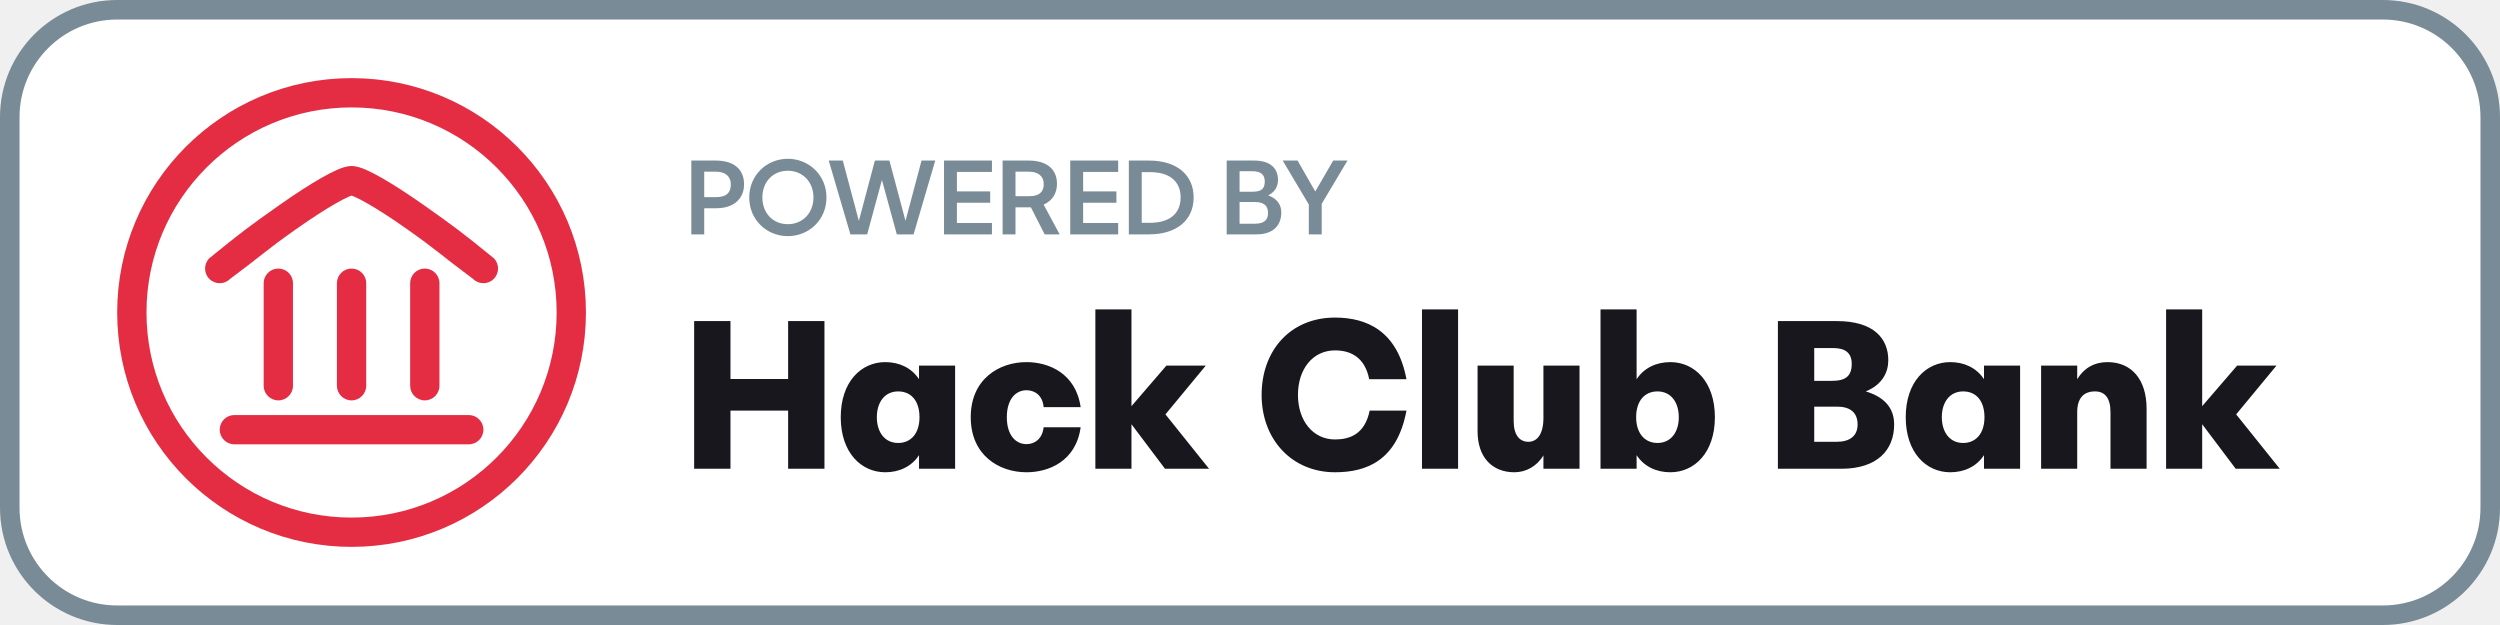
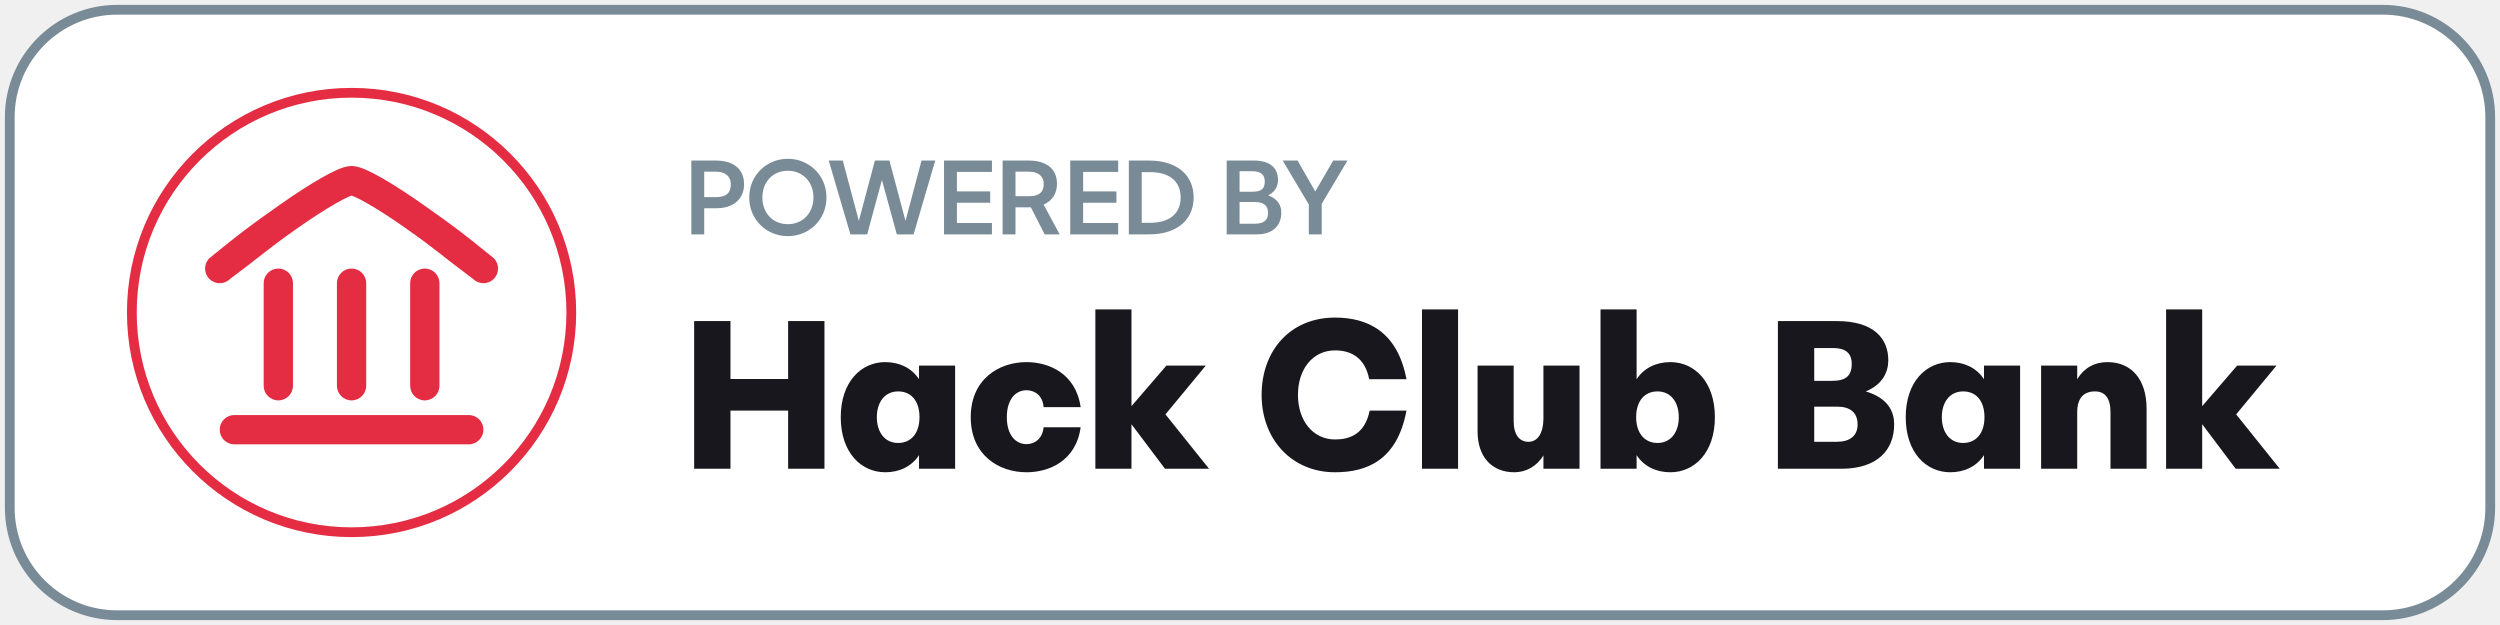
<svg xmlns="http://www.w3.org/2000/svg" width="256" height="64" viewBox="0 0 256 64" fill="none">
  <g clip-path="url(#clip0)">
-     <rect x="1" y="1" width="254" height="62" rx="11" fill="white" stroke="#798B96" stroke-width="2" />
+     <rect x="1" y="1" width="254" height="62" rx="11" fill="white" stroke="#798B96" strokeWidth="2" />
    <path d="M70.792 24H72.112V21.324H73.348C75.256 21.324 76.192 20.244 76.192 18.876C76.192 17.4 75.232 16.44 73.276 16.44H70.792V24ZM73.324 17.58C74.236 17.58 74.836 18.036 74.836 18.888C74.836 19.728 74.38 20.184 73.36 20.184H72.112V17.58H73.324ZM80.67 24.18C82.842 24.18 84.63 22.512 84.63 20.22C84.63 17.928 82.83 16.26 80.67 16.26C78.522 16.26 76.722 17.928 76.722 20.22C76.722 22.512 78.51 24.18 80.67 24.18ZM80.67 22.956C79.17 22.956 78.066 21.84 78.066 20.22C78.066 18.6 79.17 17.484 80.67 17.484C82.17 17.484 83.298 18.6 83.298 20.22C83.298 21.84 82.17 22.956 80.67 22.956ZM86.302 16.44H84.862L87.082 24H88.798L90.31 18.432L91.834 24H93.55L95.77 16.44H94.366L92.722 22.62L91.078 16.44H89.59L87.946 22.62L86.302 16.44ZM96.667 24H101.575V22.836H97.987V20.76H101.395V19.596H97.987V17.604H101.575V16.44H96.667V24ZM102.667 24H103.987V21.228H105.559L106.975 24H108.511L106.867 20.952C107.779 20.556 108.235 19.764 108.235 18.828C108.235 17.388 107.275 16.44 105.319 16.44H102.667V24ZM105.367 17.58C106.279 17.58 106.879 18.024 106.879 18.84C106.879 19.656 106.423 20.088 105.403 20.088H103.987V17.58H105.367ZM109.593 24H114.501V22.836H110.913V20.76H114.321V19.596H110.913V17.604H114.501V16.44H109.593V24ZM115.593 24H117.645C120.561 24 122.229 22.488 122.229 20.22C122.229 17.952 120.561 16.44 117.645 16.44H115.593V24ZM117.801 22.812H116.913V17.628H117.801C119.661 17.628 120.897 18.492 120.897 20.22C120.897 21.948 119.661 22.812 117.801 22.812ZM125.612 24H128.66C130.388 24 131.204 23.064 131.204 21.768C131.204 21.144 130.952 20.4 129.86 20.004C130.604 19.644 130.868 19.02 130.868 18.432C130.868 17.268 130.124 16.44 128.408 16.44H125.612V24ZM128.24 17.532C129.056 17.532 129.512 17.844 129.512 18.576C129.512 19.332 129.176 19.632 128.252 19.632H126.932V17.532H128.24ZM128.48 20.688C129.428 20.688 129.848 21.06 129.848 21.804C129.848 22.536 129.44 22.908 128.492 22.908H126.932V20.688H128.48ZM134.023 24H135.343V20.868L137.983 16.44H136.519L134.683 19.608L132.871 16.44H131.347L134.023 20.94V24Z" fill="#798B96" />
    <path d="M71.08 48H74.8V42.048H80.704V48H84.424V32.88H80.704V38.808H74.8V32.88H71.08V48ZM86.092 42.72C86.092 46.344 88.18 48.36 90.652 48.36C92.068 48.36 93.34 47.784 94.108 46.608V48H97.804V37.44H94.108V38.832C93.34 37.656 92.068 37.08 90.652 37.08C88.18 37.08 86.092 39.096 86.092 42.72ZM91.972 40.08C93.292 40.08 94.156 41.04 94.156 42.72C94.156 44.4 93.268 45.36 91.972 45.36C90.58 45.36 89.788 44.232 89.788 42.72C89.788 41.208 90.58 40.08 91.972 40.08ZM103.099 42.72C103.099 40.872 104.011 39.96 105.115 39.96C105.979 39.96 106.771 40.512 106.867 41.688H110.659C110.155 38.208 107.371 37.08 105.115 37.08C102.283 37.08 99.403 38.832 99.403 42.72C99.403 46.608 102.283 48.36 105.115 48.36C107.395 48.36 110.179 47.232 110.659 43.752H106.867C106.747 44.904 105.979 45.48 105.115 45.48C104.011 45.48 103.099 44.568 103.099 42.72ZM112.166 48H115.862V43.44L119.294 48H123.806L119.342 42.432L123.47 37.44H119.438L115.862 41.592V31.68H112.166V48ZM140.254 42.048C139.75 44.52 138.142 45 136.702 45C134.446 45 132.91 43.08 132.91 40.44C132.91 37.8 134.422 35.88 136.702 35.88C138.214 35.88 139.75 36.504 140.206 38.832H144.022C143.086 33.864 139.942 32.52 136.702 32.52C132.166 32.52 129.19 35.856 129.19 40.44C129.19 45.024 132.31 48.36 136.702 48.36C139.942 48.36 143.062 47.16 144.022 42.048H140.254ZM145.611 48H149.307V31.68H145.611V48ZM154.999 37.44H151.303V44.16C151.303 46.848 152.815 48.36 155.071 48.36C156.223 48.36 157.351 47.784 158.047 46.632V48H161.743V37.44H158.047V42.792C158.047 44.496 157.375 45.24 156.511 45.24C155.599 45.24 154.999 44.544 154.999 43.104V37.44ZM175.605 42.72C175.605 39.096 173.517 37.08 171.045 37.08C169.629 37.08 168.357 37.656 167.589 38.832V31.68H163.893V48H167.589V46.608C168.357 47.784 169.629 48.36 171.045 48.36C173.517 48.36 175.605 46.344 175.605 42.72ZM169.725 40.08C171.117 40.08 171.909 41.208 171.909 42.72C171.909 44.232 171.117 45.36 169.725 45.36C168.429 45.36 167.541 44.376 167.541 42.72C167.541 41.064 168.405 40.08 169.725 40.08ZM182.057 48H188.561C192.209 48 193.961 46.104 193.961 43.464C193.961 42.264 193.457 40.8 191.057 40.08C192.761 39.384 193.361 38.112 193.361 36.888C193.361 34.704 191.921 32.88 188.105 32.88H182.057V48ZM187.721 35.64C188.921 35.64 189.617 36.12 189.617 37.248C189.617 38.496 189.017 39 187.577 39H185.777V35.64H187.721ZM188.129 41.64C189.449 41.64 190.217 42.24 190.217 43.464C190.217 44.64 189.425 45.24 188.081 45.24H185.777V41.64H188.129ZM195.146 42.72C195.146 46.344 197.234 48.36 199.706 48.36C201.122 48.36 202.394 47.784 203.162 46.608V48H206.858V37.44H203.162V38.832C202.394 37.656 201.122 37.08 199.706 37.08C197.234 37.08 195.146 39.096 195.146 42.72ZM201.026 40.08C202.346 40.08 203.21 41.04 203.21 42.72C203.21 44.4 202.322 45.36 201.026 45.36C199.634 45.36 198.842 44.232 198.842 42.72C198.842 41.208 199.634 40.08 201.026 40.08ZM209.01 48H212.706V42.216C212.706 40.728 213.402 40.08 214.53 40.08C215.562 40.08 216.114 40.776 216.114 42.216V48H219.81V41.856C219.81 38.856 218.274 37.08 215.802 37.08C214.458 37.08 213.378 37.704 212.706 38.832V37.44H209.01V48ZM221.807 48H225.503V43.44L228.935 48H233.447L228.983 42.432L233.111 37.44H229.079L225.503 41.592V31.68H221.807V48Z" fill="#17171D" />
-     <circle cx="36" cy="32" r="22.5" stroke="#E42D42" stroke-width="3" />
+     <circle cx="36" cy="32" r="22.5" stroke="#E42D42" strokeWidth="3" />
    <path d="M22.5 44C22.5 43.172 23.172 42.5 24 42.5H48C48.828 42.5 49.5 43.172 49.5 44C49.5 44.828 48.828 45.5 48 45.5H24C23.172 45.5 22.5 44.828 22.5 44Z" fill="#E42D42" />
    <path fill-rule="evenodd" clip-rule="evenodd" d="M36 41C35.172 41 34.5 40.328 34.5 39.5V29C34.5 28.172 35.172 27.5 36 27.5C36.828 27.5 37.5 28.172 37.5 29V39.5C37.5 40.328 36.828 41 36 41Z" fill="#E42D42" />
    <path fill-rule="evenodd" clip-rule="evenodd" d="M43.5 41C42.672 41 42 40.328 42 39.5V29C42 28.172 42.672 27.5 43.5 27.5C44.328 27.5 45 28.172 45 29V39.5C45 40.328 44.328 41 43.5 41Z" fill="#E42D42" />
    <path fill-rule="evenodd" clip-rule="evenodd" d="M28.5 41C27.672 41 27 40.328 27 39.5V29C27 28.172 27.672 27.5 28.5 27.5C29.328 27.5 30 28.172 30 29V39.5C30 40.328 29.328 41 28.5 41Z" fill="#E42D42" />
    <path d="M36 20.027C36.062 20.048 36.156 20.084 36.291 20.144C36.65 20.299 37.076 20.52 37.623 20.834C38.736 21.47 40.13 22.369 41.697 23.476C44.849 25.698 45 26 48.44 28.561C49.025 29.147 49.976 29.147 50.561 28.561C51.147 27.976 51.147 27.024 50.561 26.439C47.25 23.75 46.652 23.302 43.428 21.024C41.808 19.881 40.295 18.905 39.111 18.229C38.51 17.885 37.941 17.591 37.496 17.396C37.103 17.224 36.537 17 36 17C35.463 17 34.898 17.224 34.505 17.396C34.059 17.591 33.491 17.885 32.889 18.229C31.706 18.905 30.192 19.881 28.572 21.024C25.349 23.302 24.751 23.75 21.44 26.439C20.853 27.024 20.853 27.976 21.44 28.561C22.025 29.147 22.976 29.147 23.561 28.561C27.001 26 27.152 25.698 30.303 23.476C31.871 22.369 33.264 21.47 34.377 20.834C34.925 20.52 35.351 20.299 35.709 20.144C35.844 20.084 35.939 20.048 36 20.027Z" fill="#E42D42" />
  </g>
  <defs>
    <clipPath id="clip0">
      <rect width="256" height="64" fill="white" />
    </clipPath>
  </defs>
</svg>
